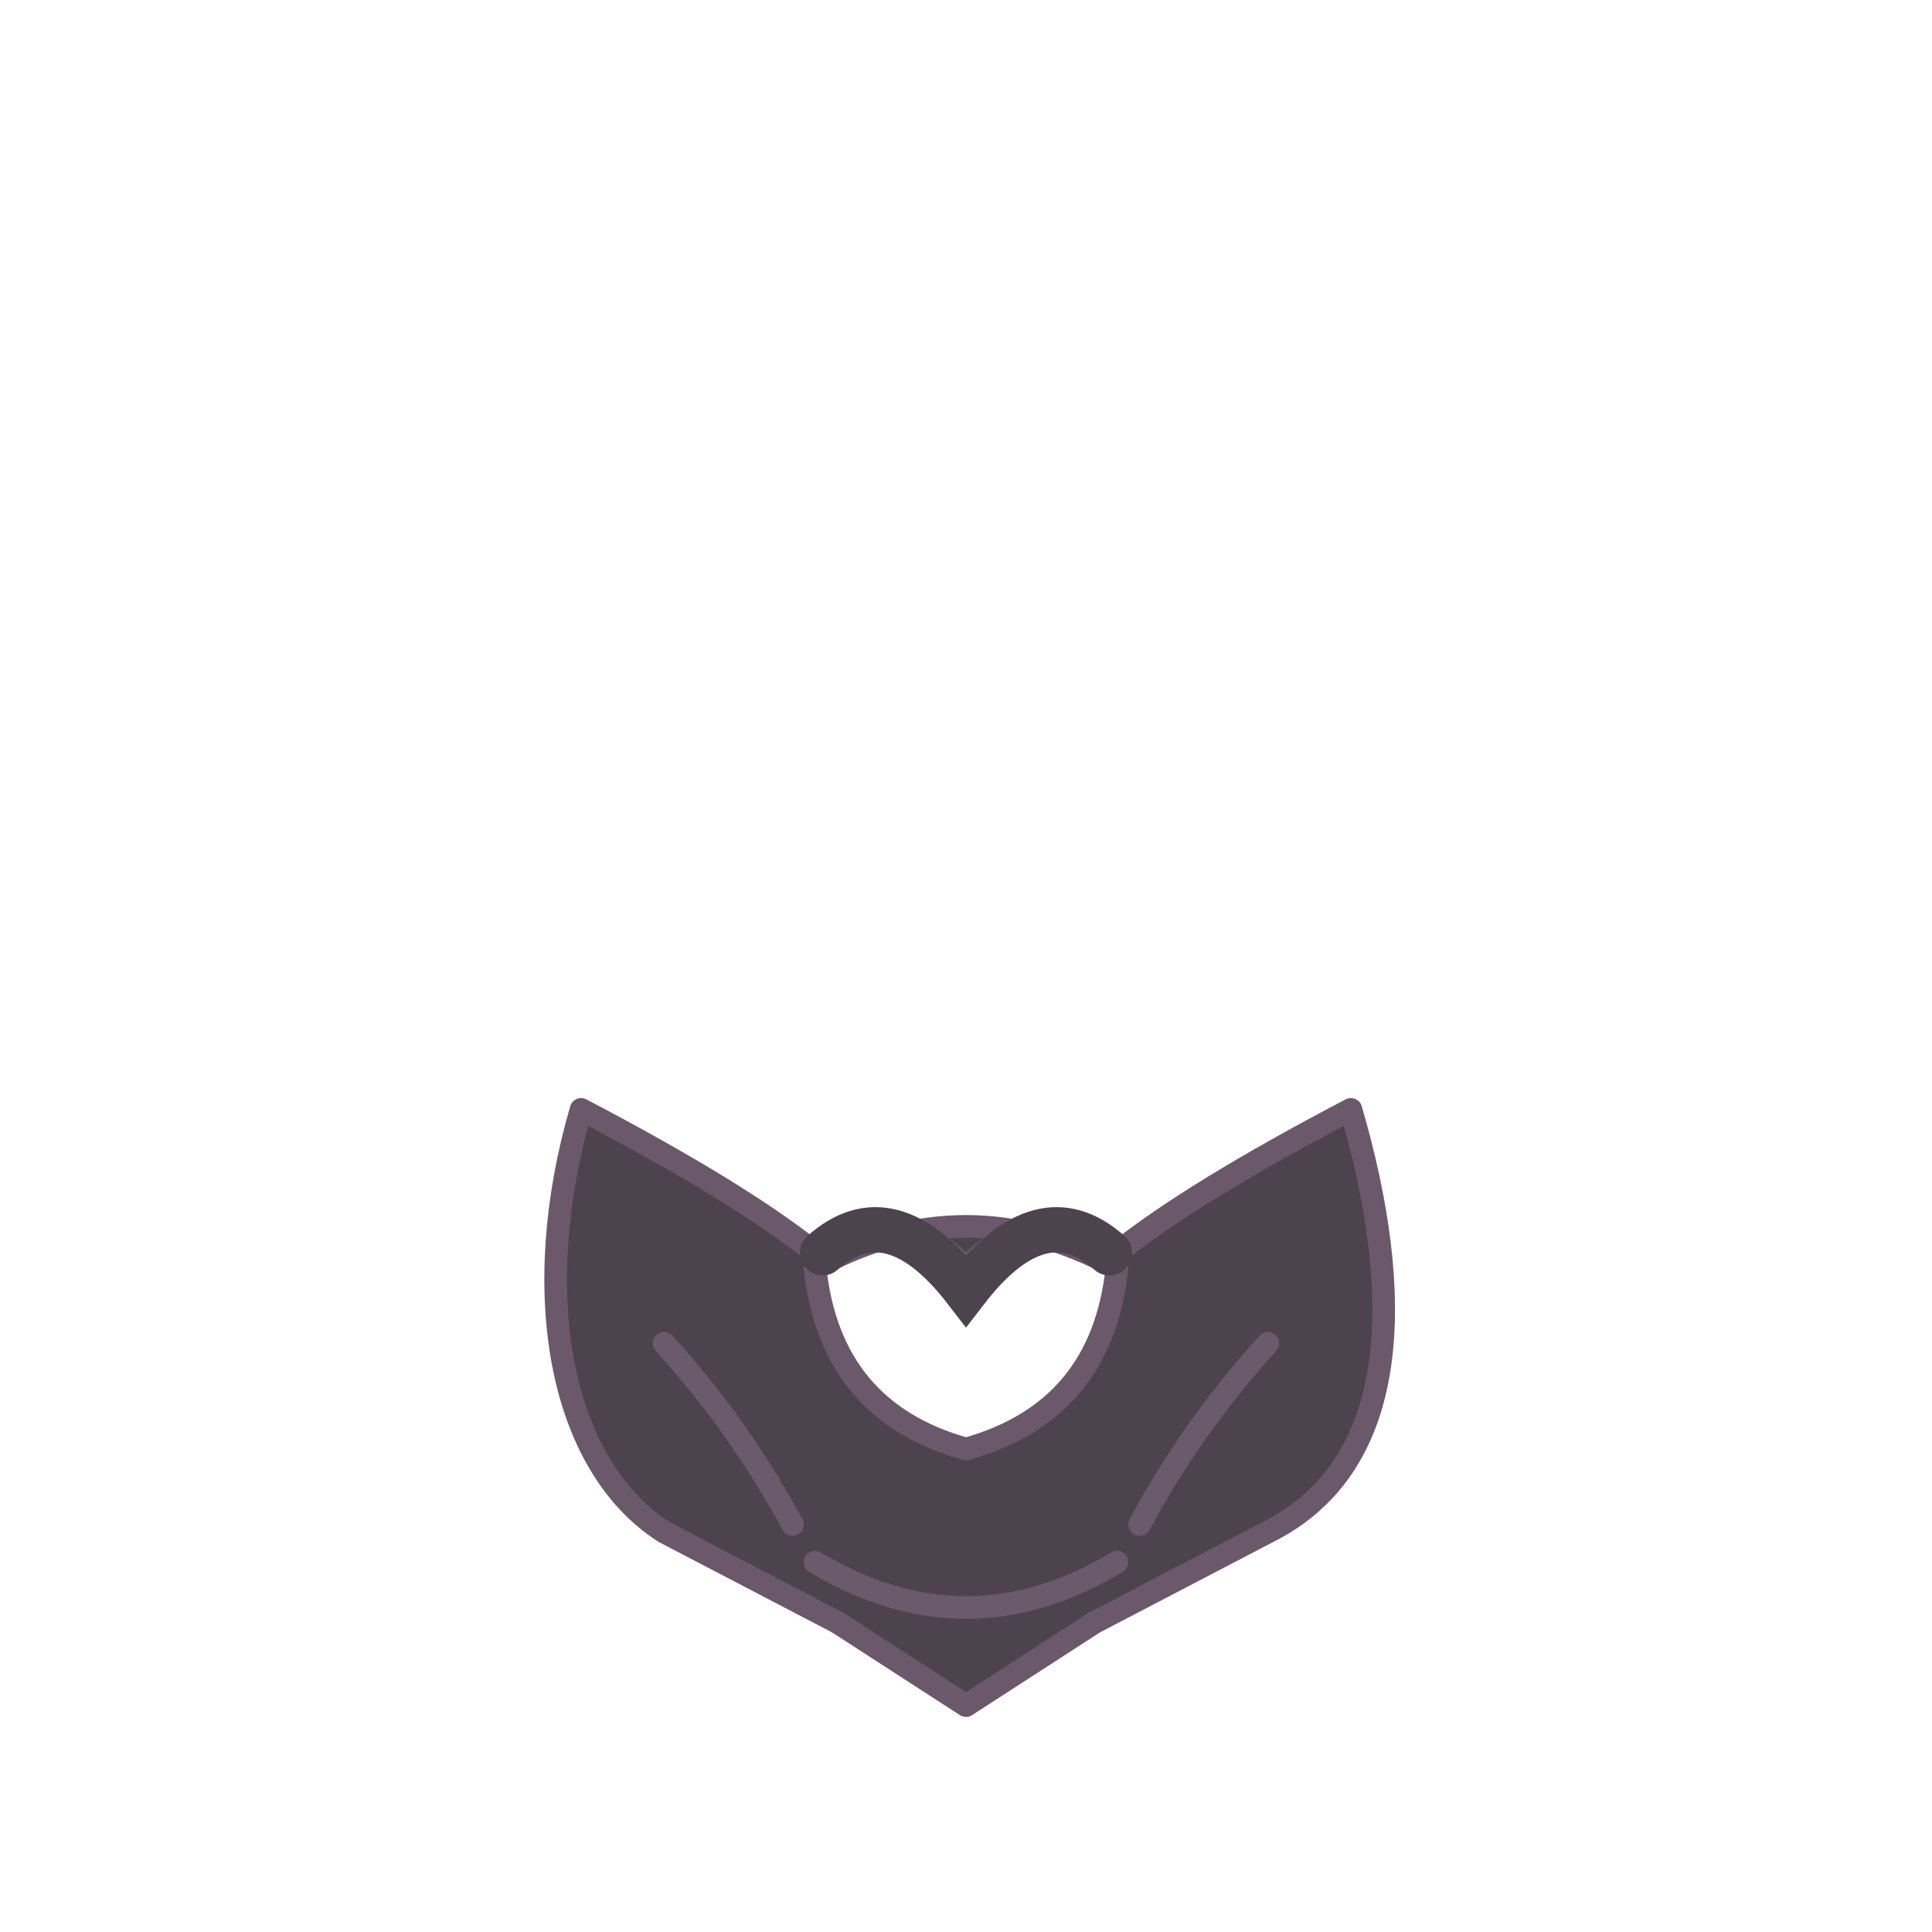
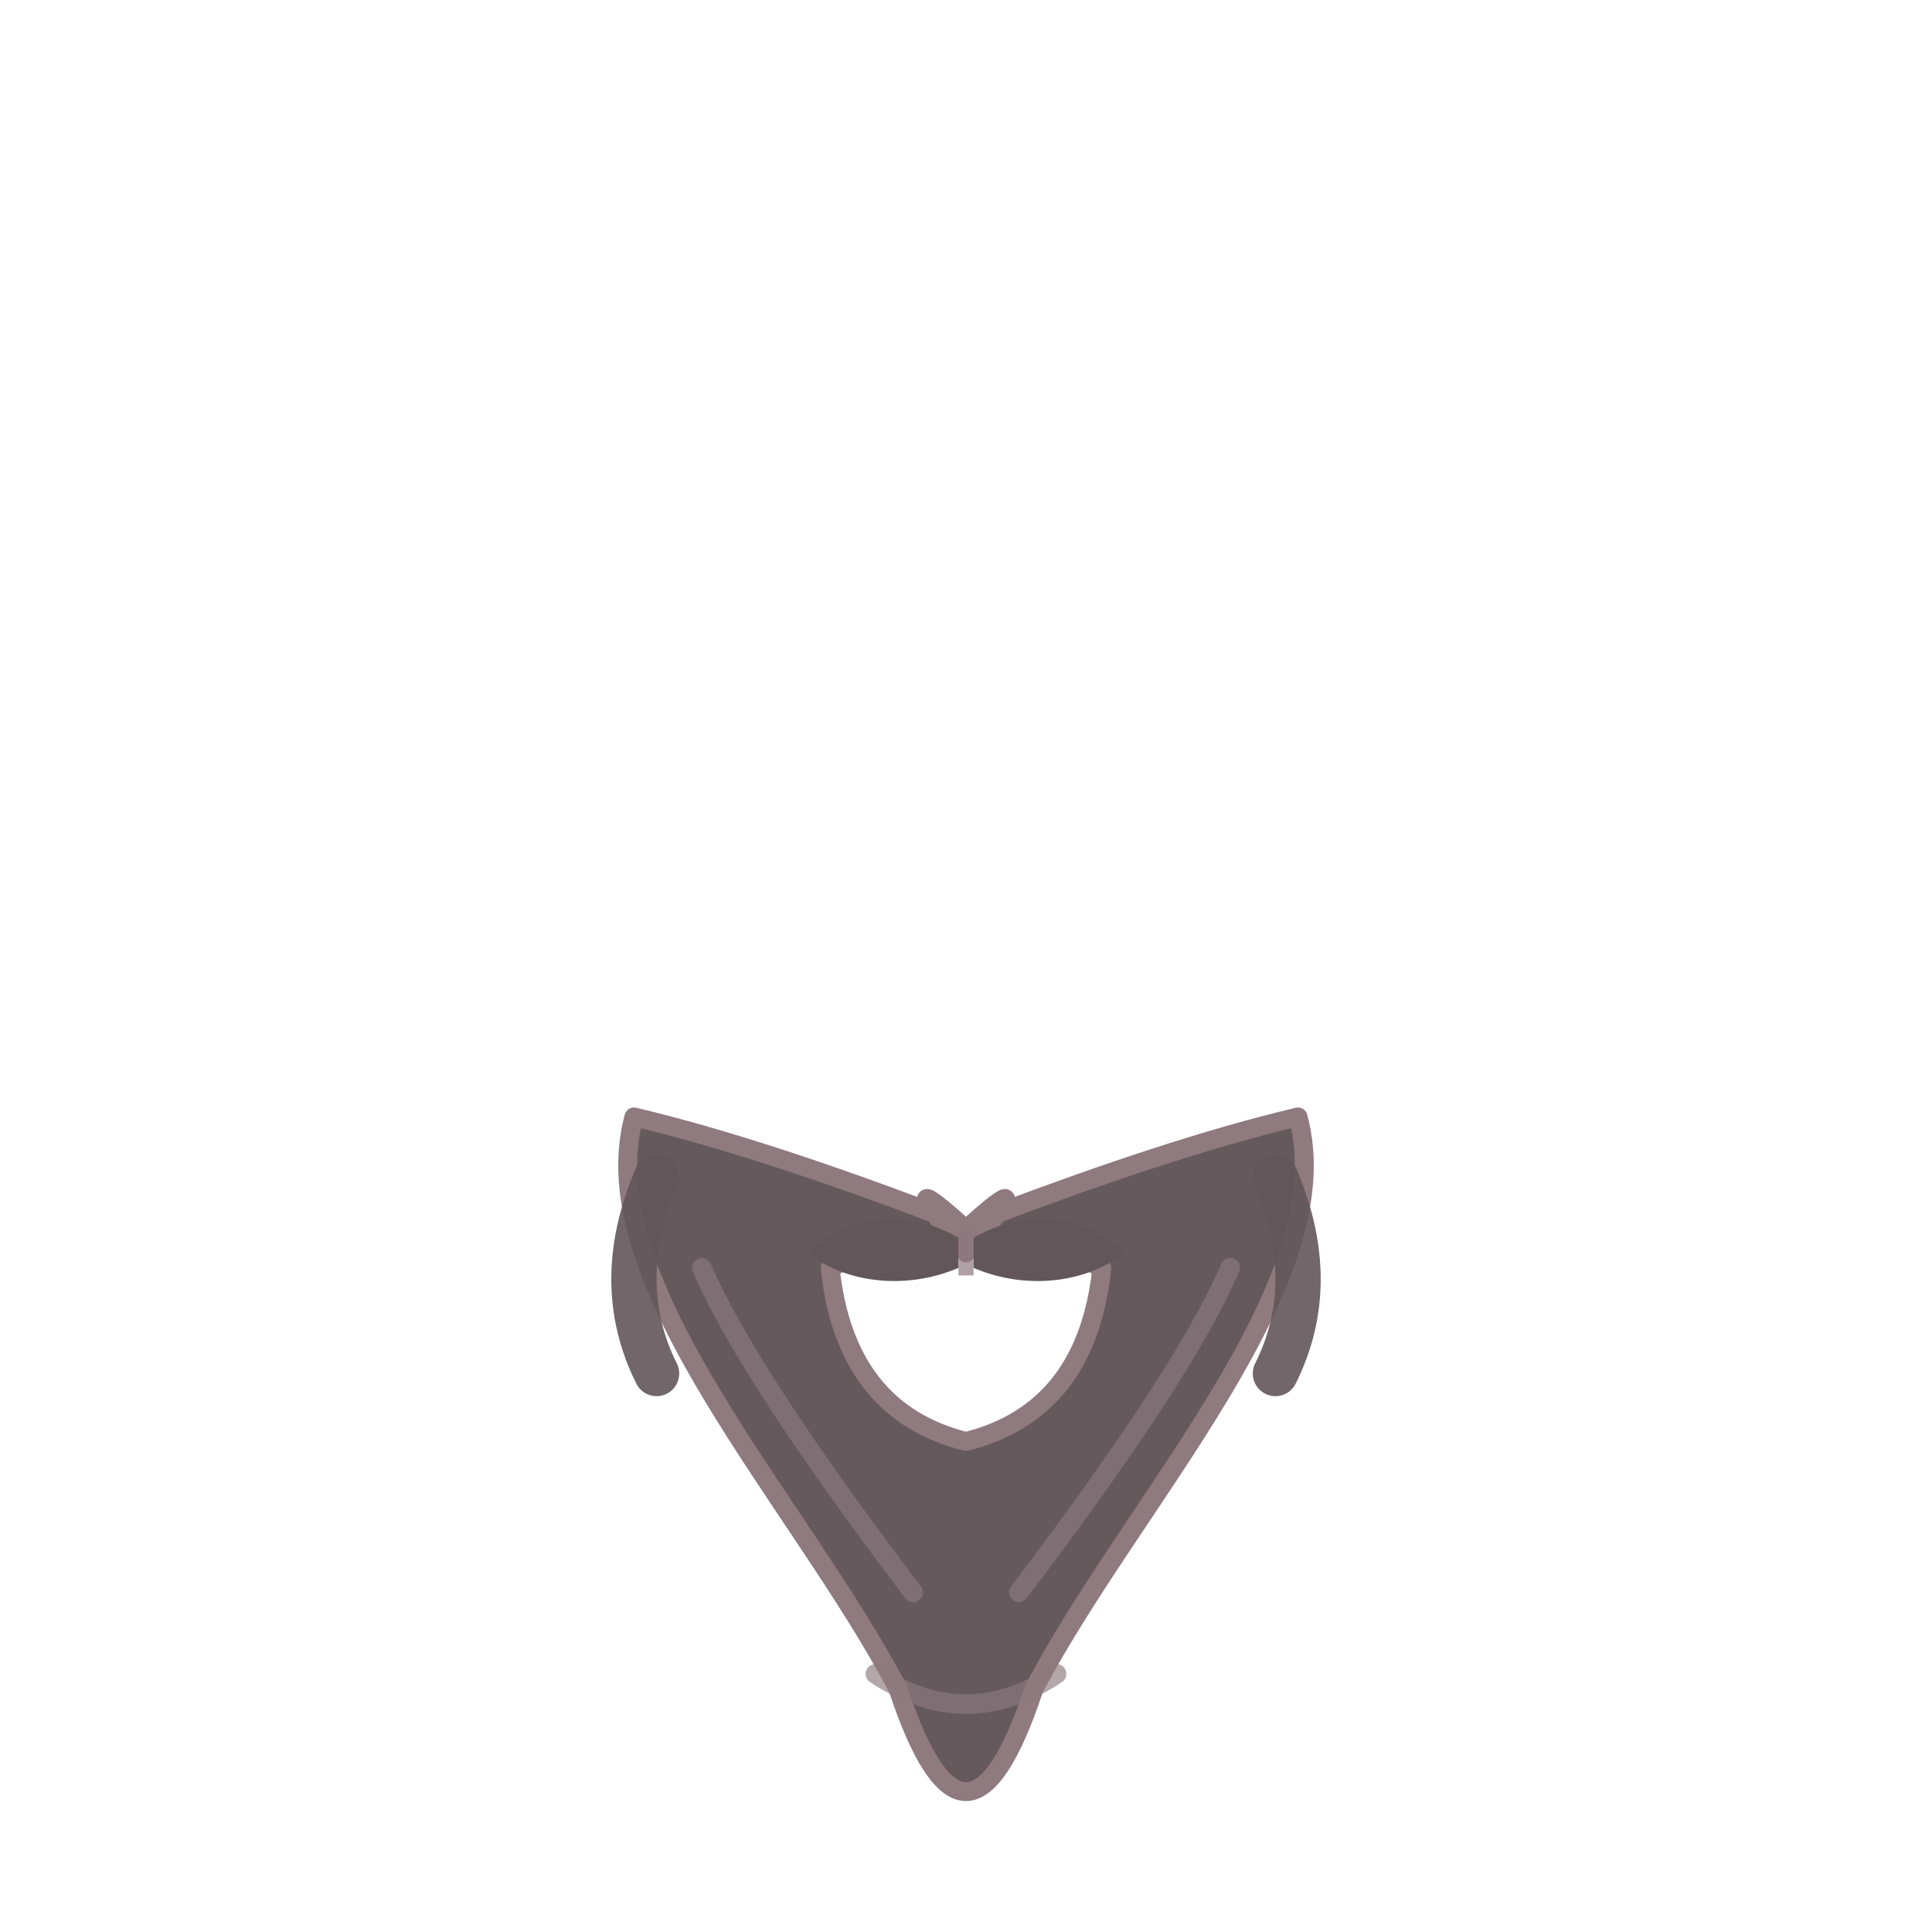
<svg xmlns="http://www.w3.org/2000/svg" viewBox="0 0 256 256" width="256" height="256" fill="none">
-   <g opacity="0.82">
-     <path d="M77 147 C70 171 74 194 88 203 L111 215 L128 226 L145 215 L168 203 C186 194 186 171 179 147 Q158 158 148 166 Q138 158 128 168 Q118 158 108 166 Q98 158 77 147Z M108 168 Q128 157 148 168 Q146 187 128 192 Q110 187 108 168Z" fill="#241a27" fill-rule="evenodd" stroke="#4a354b" stroke-width="3" stroke-linejoin="round" />
-     <path d="M109 166 Q118 158 128 171 Q138 158 147 166" stroke="#241a27" stroke-width="6" stroke-linecap="round" />
-     <path d="M88 178 Q98 189 105 202 M168 178 Q158 189 151 202 M108 207 Q128 219 148 207" stroke="#5a425b" stroke-width="3" stroke-linecap="round" opacity=".7" />
+   <g opacity="0.8">
+     <path d="M84 148 C78 170 106 199 119 223.8 Q128 251 137 223.8 C150 199 178 170 172 148 Q155 152 129 162 Q138 154 128 166 Q118 154 127 162 Q101 152 84 148Z M110 168 Q128 159 146 168 Q144 187 128 191 Q112 187 110 168Z" fill="#3b2c31" fill-rule="evenodd" stroke="#6f565c" stroke-width="2.5" stroke-linejoin="round" opacity=".98" />
+     <path d="M127 164 C120 160 112 161 107 166 C112 170 120 171 127 168Z M129 164 C136 160 144 161 149 166 C144 170 136 171 129 168Z" fill="#3b2c31" />
+     <path d="M128 163 V169" stroke="#6f565c" stroke-width="2" opacity=".7" />
+     <path d="M93 168 Q99 182 121 211 M163 168 Q157 182 135 211 M116 221.8 Q128 229.8 140 221.8" stroke="#6f565c" stroke-width="2.6" fill="none" opacity=".65" stroke-linecap="round" />
+     <path d="M87 156 q-6 14 0 26 M169 156 q6 14 0 26" stroke="#3b2c31" stroke-width="6" stroke-linecap="round" opacity=".9" />
  </g>
</svg>
